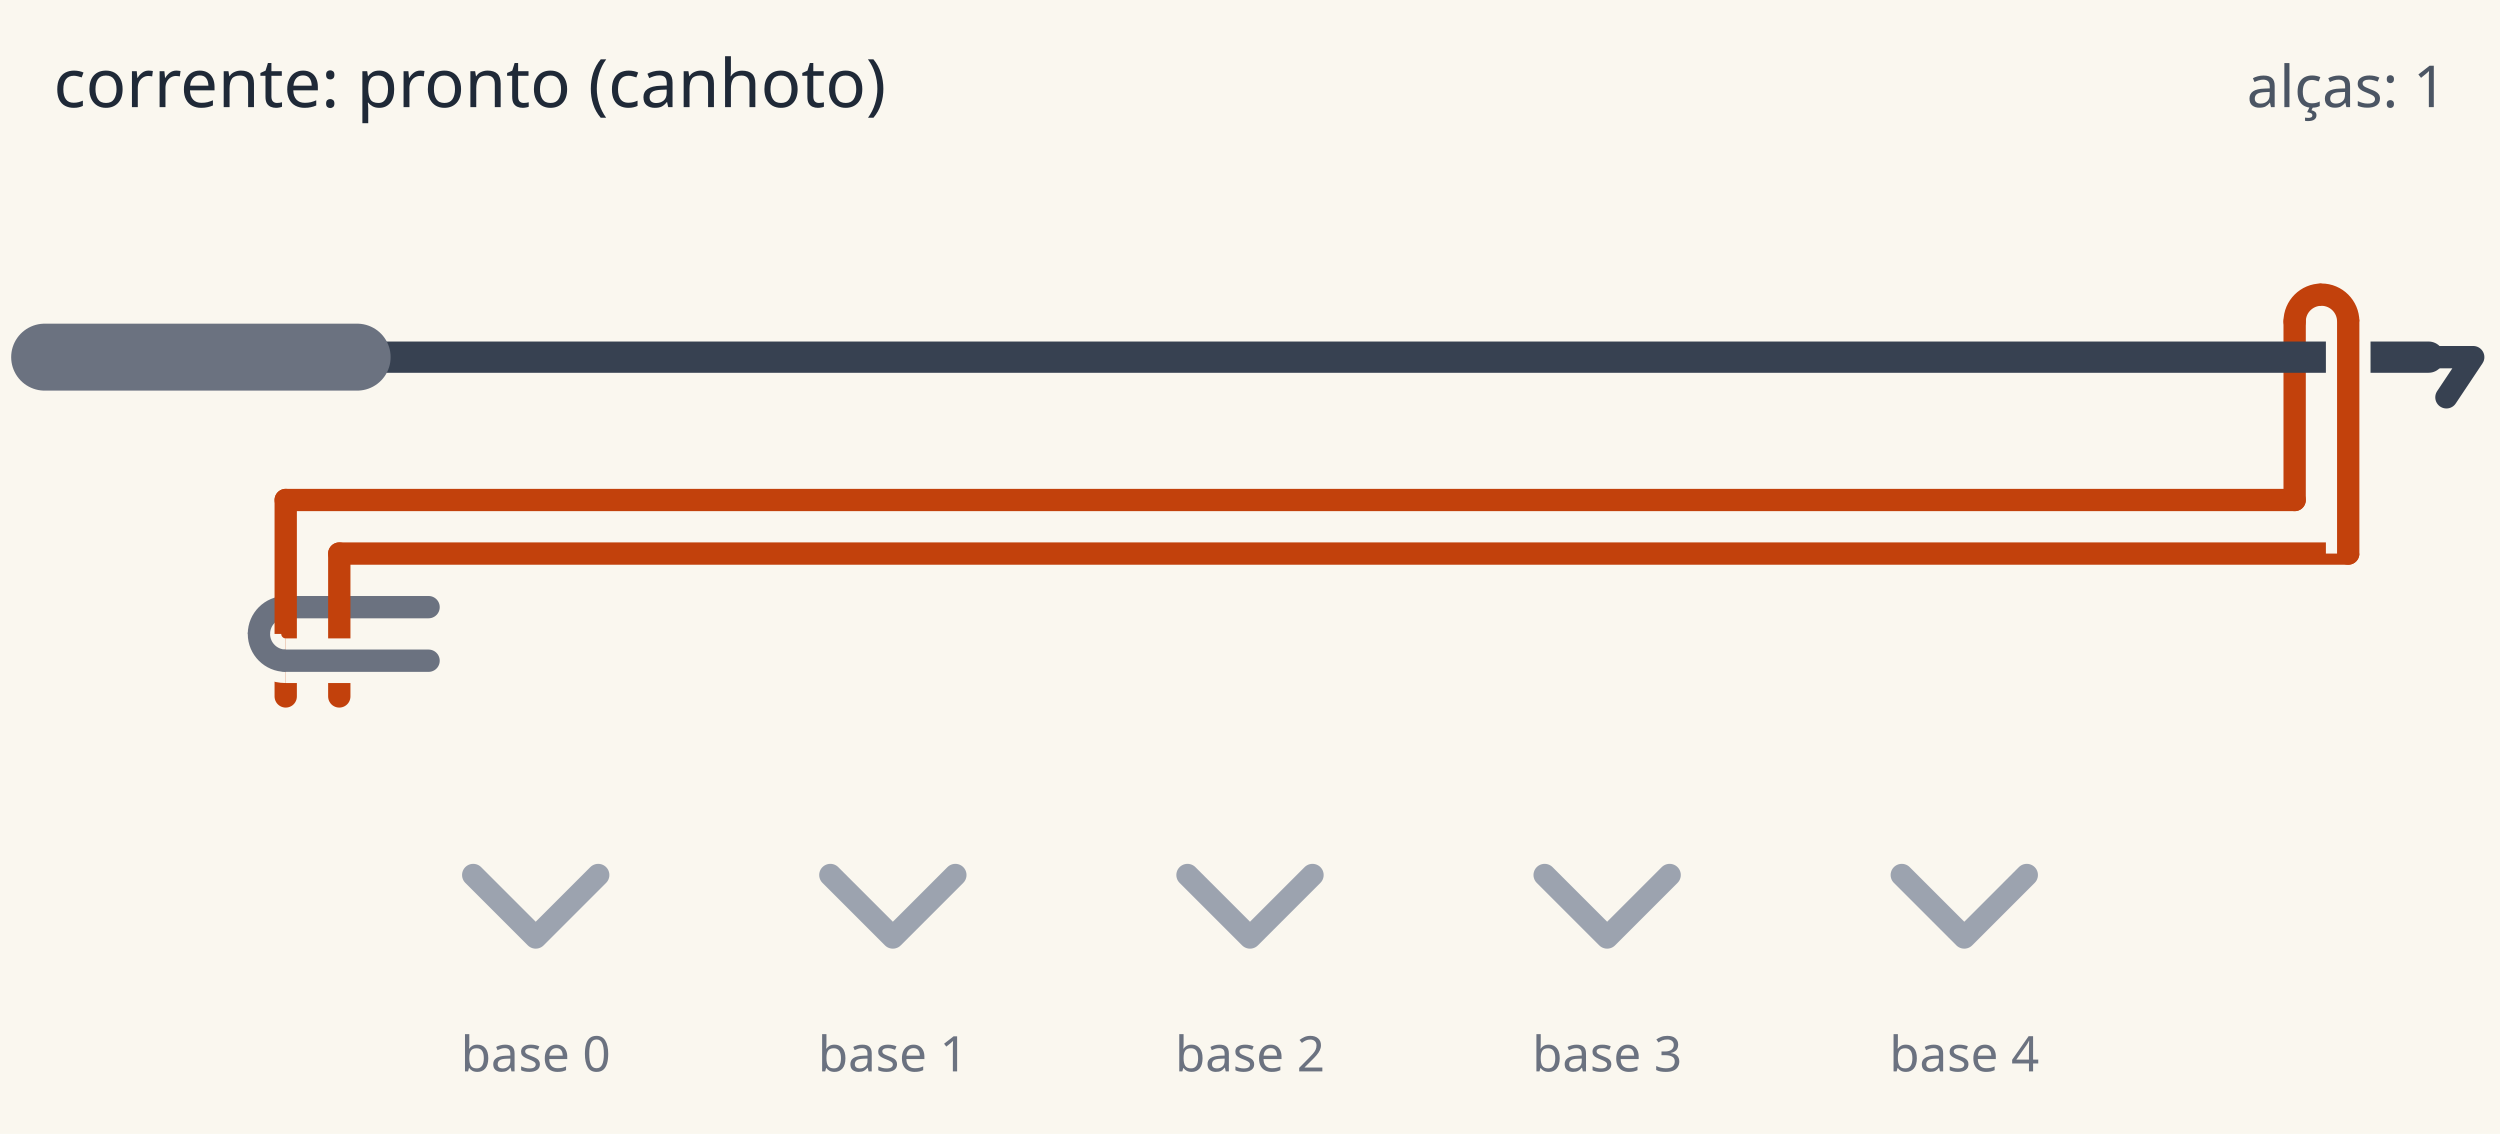
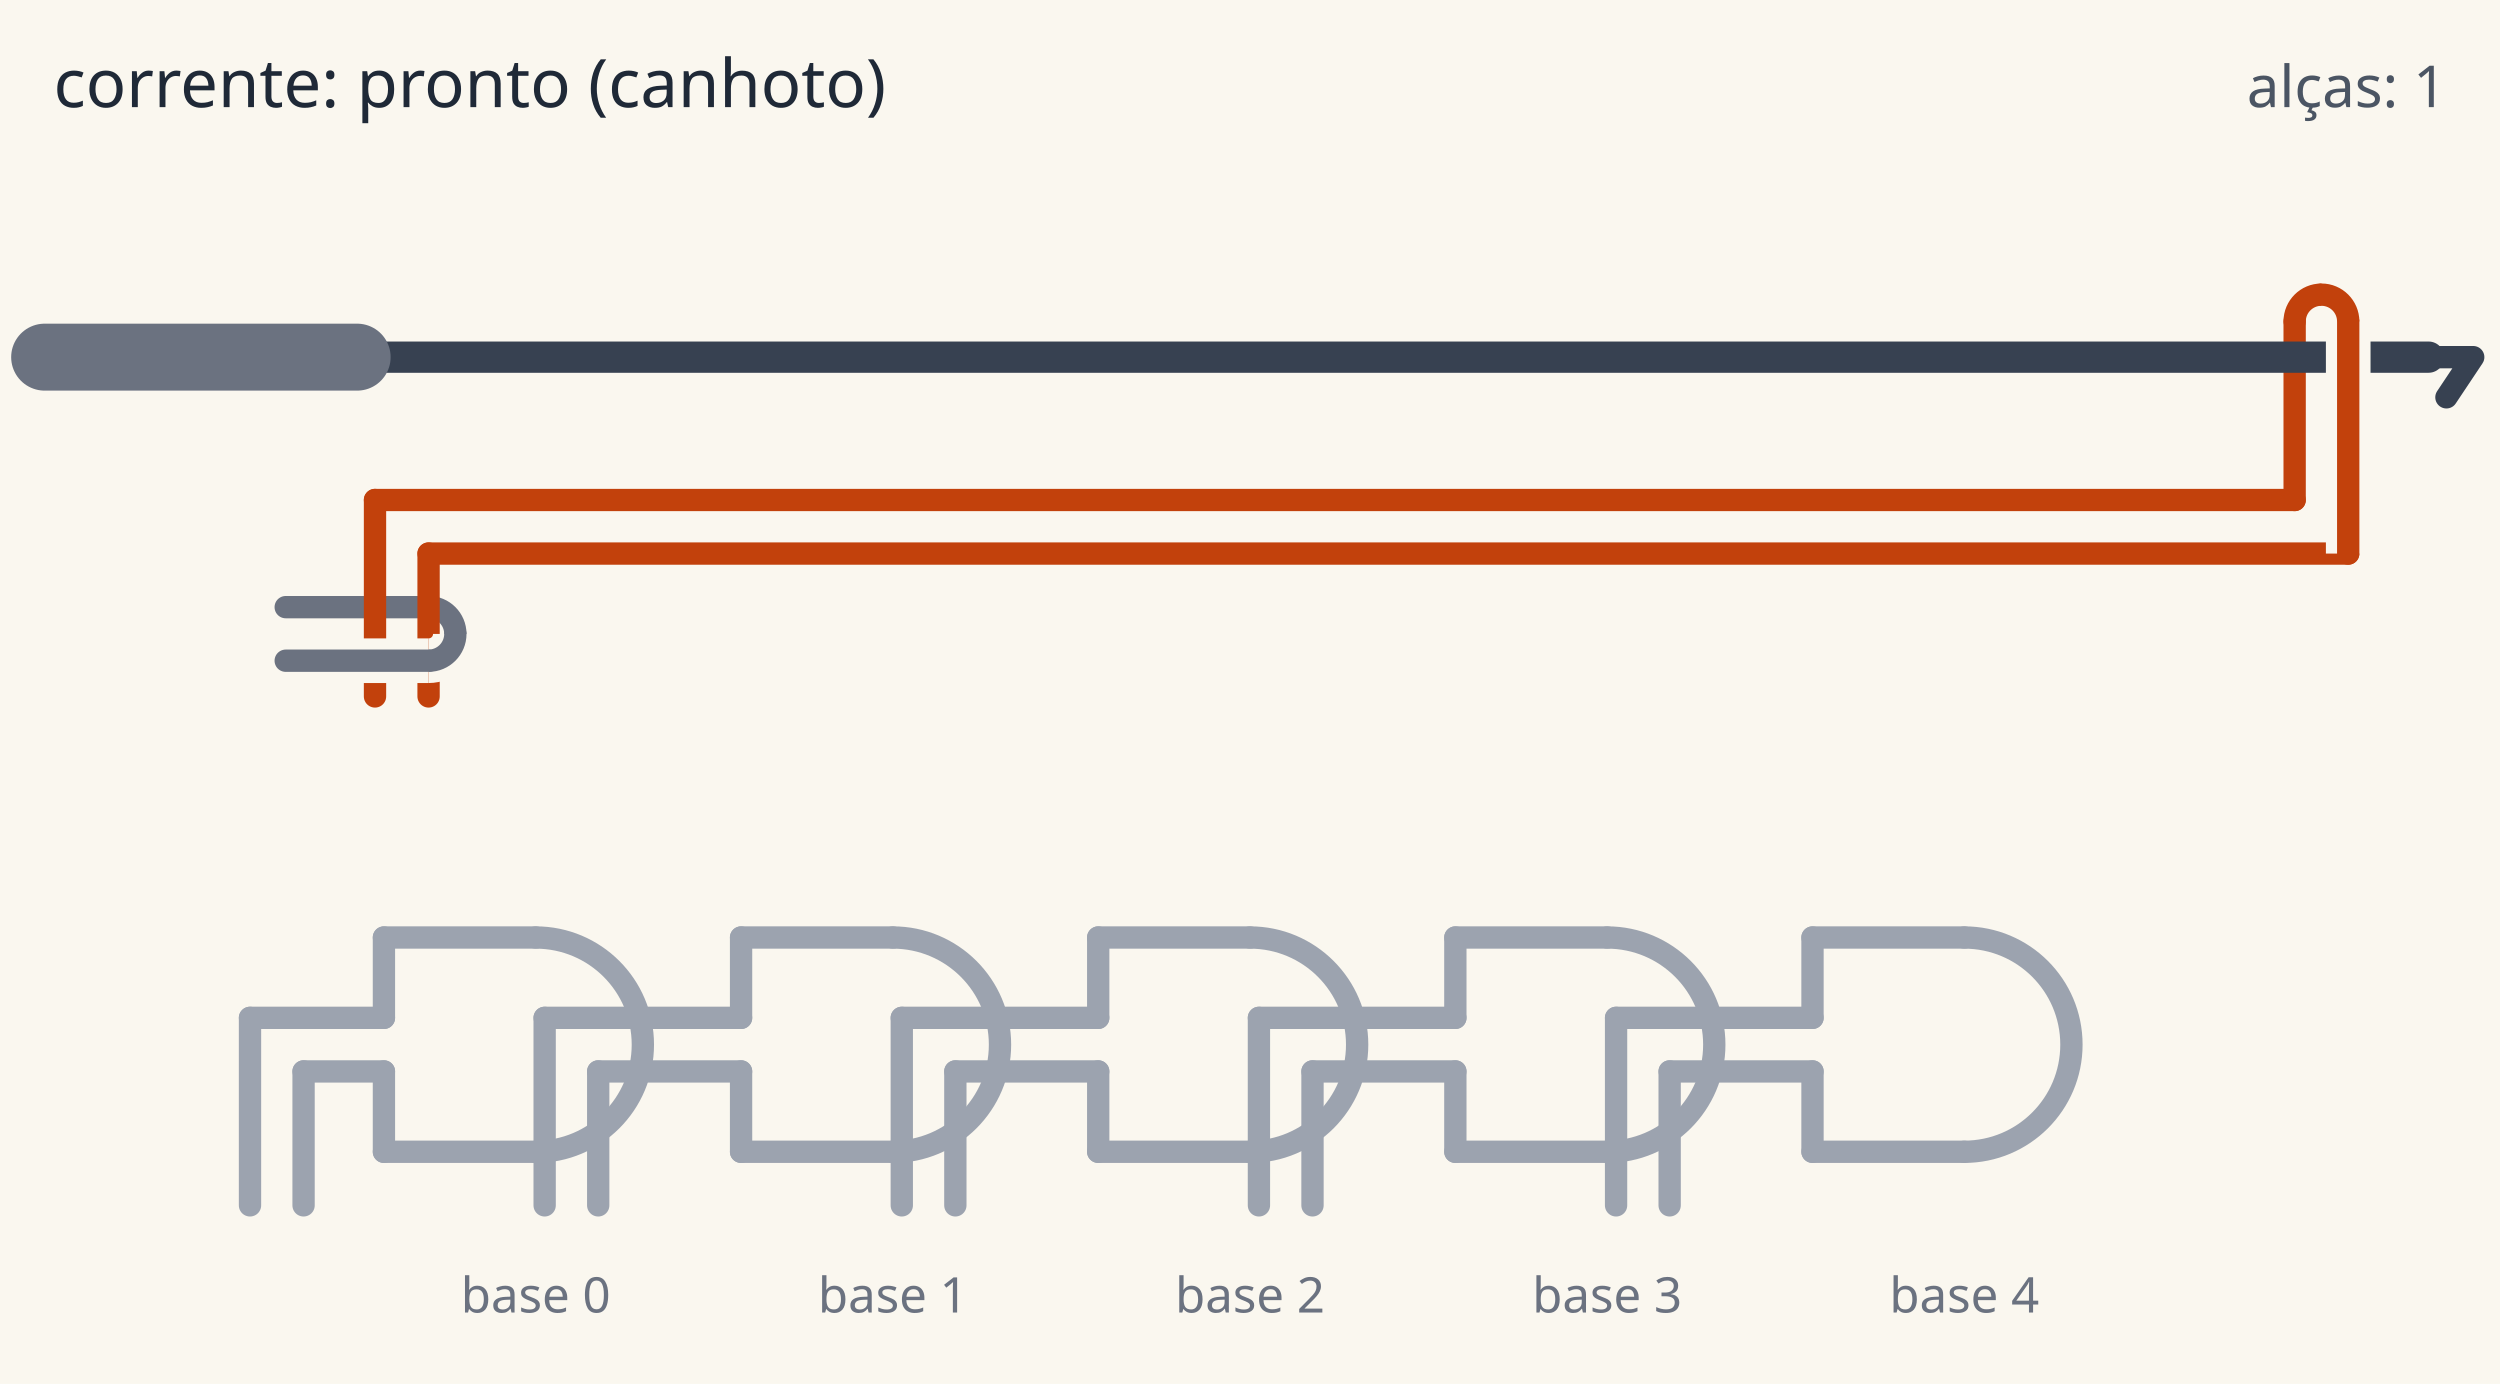
- <svg xmlns="http://www.w3.org/2000/svg" viewBox="0 0 560.0 254.0" width="560.0" height="254.0" font-family="sans-serif">
+ <svg xmlns="http://www.w3.org/2000/svg" viewBox="0 0 560.0 310.0" width="560.0" height="310.0" font-family="sans-serif">
  <rect width="100%" height="100%" fill="#faf7ef" />
  <text x="12" y="24" font-size="15" fill="#1f2937">corrente: pronto (canhoto)</text>
  <text x="548.0" y="24" font-size="13" text-anchor="end" fill="#4b5563">alças: 1</text>
-   <text x="120.0" y="240.0" font-size="11" text-anchor="middle" fill="#6b7280">base 0</text>
-   <text x="200.0" y="240.0" font-size="11" text-anchor="middle" fill="#6b7280">base 1</text>
-   <text x="280.0" y="240.0" font-size="11" text-anchor="middle" fill="#6b7280">base 2</text>
-   <text x="360.0" y="240.0" font-size="11" text-anchor="middle" fill="#6b7280">base 3</text>
-   <text x="440.0" y="240.0" font-size="11" text-anchor="middle" fill="#6b7280">base 4</text>
-   <path data-bend="0" data-side="back" d="M 64.0 136.0 A 6 6 0 0 0 58.0 142.0" fill="none" stroke="#6b7280" stroke-width="5" stroke-linecap="round" />
-   <line data-pair="0" data-side="back" data-seg="0" data-loop="0" data-kind="initial" data-on-hook="0" data-part="back" data-cx="64.0" data-cy="142.0" data-hx="77.0" data-hw="19.0" x1="64.0" y1="136.0" x2="96.0" y2="136.0" stroke="#6b7280" stroke-width="5" stroke-linecap="round" />
+   <text x="120.0" y="294.0" font-size="11" text-anchor="middle" fill="#6b7280">base 0</text>
+   <text x="200.0" y="294.0" font-size="11" text-anchor="middle" fill="#6b7280">base 1</text>
+   <text x="280.0" y="294.0" font-size="11" text-anchor="middle" fill="#6b7280">base 2</text>
+   <text x="360.0" y="294.0" font-size="11" text-anchor="middle" fill="#6b7280">base 3</text>
+   <text x="440.0" y="294.0" font-size="11" text-anchor="middle" fill="#6b7280">base 4</text>
+   <path data-bend="0" data-side="back" d="M 96.0 136.0 A 6 6 0 0 1 102.0 142.0" fill="none" stroke="#6b7280" stroke-width="5" stroke-linecap="round" />
+   <line data-pair="0" data-side="back" data-seg="0" data-loop="0" data-kind="initial" data-on-hook="0" data-part="back" data-cx="96.0" data-cy="142.0" data-hx="83.0" data-hw="19.0" x1="96.0" y1="136.0" x2="64.0" y2="136.0" stroke="#6b7280" stroke-width="5" stroke-linecap="round" />
  <path data-bend="1" data-side="back" d="M 514.0 72 A 6 6 0 0 1 520.0 66" fill="none" stroke="#c2410c" stroke-width="5" stroke-linecap="round" />
  <line data-pair="1" data-side="back" data-seg="0" data-strand="1" data-draw="1" data-loop="1" data-kind="yo" data-on-hook="1" data-part="back" data-cx="520.0" data-cy="80" x1="514.0" y1="72.0" x2="514.0" y2="112.0" stroke="#c2410c" stroke-width="5" stroke-linecap="round" />
  <line data-hook="1" x1="16.0" y1="80" x2="544.0" y2="80" stroke="#374151" stroke-width="7" stroke-linecap="round" />
  <line data-hook-handle="1" x1="10.0" y1="80" x2="80.0" y2="80" stroke="#6b7280" stroke-width="15" stroke-linecap="round" />
  <path data-hook-tip="1" d="M 542.0 80 L 554.0 80 L 548.0 89" fill="none" stroke="#374151" stroke-width="5" stroke-linecap="round" stroke-linejoin="round" />
-   <line data-pair="1" data-side="back" data-seg="1" data-strand="1" data-draw="1" x1="514.0" y1="112.0" x2="64.0" y2="112.0" stroke="#c2410c" stroke-width="5" stroke-linecap="round" />
-   <line data-pair="1" data-side="back" data-seg="2" data-strand="1" data-draw="1" data-through="0" x1="64.0" y1="112.0" x2="64.0" y2="156.0" stroke="#c2410c" stroke-width="5" stroke-linecap="round" />
-   <line data-pair="1" data-side="front" data-seg="1" data-strand="1" data-draw="1" x1="526.0" y1="124.0" x2="76.0" y2="124.0" stroke="#c2410c" stroke-width="5" stroke-linecap="round" />
-   <line data-pair="1" data-side="front" data-seg="2" data-strand="1" data-draw="1" data-through="0" x1="76.0" y1="124.0" x2="76.0" y2="156.0" stroke="#c2410c" stroke-width="5" stroke-linecap="round" />
-   <path data-base-top="0" data-cx="120.0" data-hw="14.0" d="M 106.0 196.0 L 120.0 210.0 L 134.0 196.0" fill="none" stroke="#9ca3af" stroke-width="5" stroke-linecap="round" stroke-linejoin="round" />
-   <path data-base-top="1" data-cx="200.0" data-hw="14.0" d="M 186.0 196.0 L 200.0 210.0 L 214.0 196.0" fill="none" stroke="#9ca3af" stroke-width="5" stroke-linecap="round" stroke-linejoin="round" />
-   <path data-base-top="2" data-cx="280.0" data-hw="14.0" d="M 266.0 196.0 L 280.0 210.0 L 294.0 196.0" fill="none" stroke="#9ca3af" stroke-width="5" stroke-linecap="round" stroke-linejoin="round" />
-   <path data-base-top="3" data-cx="360.0" data-hw="14.0" d="M 346.0 196.0 L 360.0 210.0 L 374.0 196.0" fill="none" stroke="#9ca3af" stroke-width="5" stroke-linecap="round" stroke-linejoin="round" />
-   <path data-base-top="4" data-cx="440.0" data-hw="14.0" d="M 426.0 196.0 L 440.0 210.0 L 454.0 196.0" fill="none" stroke="#9ca3af" stroke-width="5" stroke-linecap="round" stroke-linejoin="round" />
-   <path d="M 58.0 142.0 A 6 6 0 0 0 64.0 148.0" stroke="#faf7ef" stroke-width="10" stroke-linecap="butt" fill="none" />
-   <path data-bend="0" data-side="front" d="M 58.0 142.0 A 6 6 0 0 0 64.0 148.0" fill="none" stroke="#6b7280" stroke-width="5" stroke-linecap="round" />
-   <line x1="64.0" y1="148.0" x2="96.0" y2="148.0" stroke="#faf7ef" stroke-width="10" stroke-linecap="butt" fill="none" />
-   <line data-pair="0" data-side="front" data-seg="0" data-loop="0" data-kind="initial" data-on-hook="0" data-part="front" data-cx="64.0" data-cy="142.0" data-hx="77.0" data-hw="19.0" x1="64.0" y1="148.0" x2="96.0" y2="148.0" stroke="#6b7280" stroke-width="5" stroke-linecap="round" />
+   <path data-base-top="0" data-cx="120.0" data-cy="234.0" data-hx="115.0" data-hw="21.0" d="M 120.0 210.0 A 24 24 0 0 1 120.0 258.0" fill="none" stroke="#9ca3af" stroke-width="5" stroke-linecap="round" />
+   <path data-base-top="1" data-cx="200.0" data-cy="234.0" data-hx="195.0" data-hw="21.0" d="M 200.0 210.0 A 24 24 0 0 1 200.0 258.0" fill="none" stroke="#9ca3af" stroke-width="5" stroke-linecap="round" />
+   <path data-base-top="2" data-cx="280.0" data-cy="234.0" data-hx="275.0" data-hw="21.0" d="M 280.0 210.0 A 24 24 0 0 1 280.0 258.0" fill="none" stroke="#9ca3af" stroke-width="5" stroke-linecap="round" />
+   <path data-base-top="3" data-cx="360.0" data-cy="234.0" data-hx="355.0" data-hw="21.0" d="M 360.0 210.0 A 24 24 0 0 1 360.0 258.0" fill="none" stroke="#9ca3af" stroke-width="5" stroke-linecap="round" />
+   <path data-base-top="4" data-cx="440.0" data-cy="234.0" data-hx="435.0" data-hw="21.0" d="M 440.0 210.0 A 24 24 0 0 1 440.0 258.0" fill="none" stroke="#9ca3af" stroke-width="5" stroke-linecap="round" />
+   <line data-base-line="0" data-seg="0" x1="120.0" y1="210.0" x2="86.0" y2="210.0" stroke="#9ca3af" stroke-width="5" stroke-linecap="round" />
+   <line data-base-line="0" data-seg="1" x1="86.0" y1="210.0" x2="86.0" y2="228.0" stroke="#9ca3af" stroke-width="5" stroke-linecap="round" />
+   <line data-base-line="0" data-seg="2" x1="86.0" y1="228.0" x2="56.0" y2="228.0" stroke="#9ca3af" stroke-width="5" stroke-linecap="round" />
+   <line data-base-line="0" data-seg="3" x1="56.0" y1="228.0" x2="56.0" y2="270.0" stroke="#9ca3af" stroke-width="5" stroke-linecap="round" />
+   <line data-base-line="0" data-seg="4" x1="120.0" y1="258.0" x2="86.0" y2="258.0" stroke="#9ca3af" stroke-width="5" stroke-linecap="round" />
+   <line data-base-line="0" data-seg="5" x1="86.0" y1="258.0" x2="86.0" y2="240.0" stroke="#9ca3af" stroke-width="5" stroke-linecap="round" />
+   <line data-base-line="0" data-seg="6" x1="86.0" y1="240.0" x2="68.0" y2="240.0" stroke="#9ca3af" stroke-width="5" stroke-linecap="round" />
+   <line data-base-line="0" data-seg="7" x1="68.0" y1="240.0" x2="68.0" y2="270.0" stroke="#9ca3af" stroke-width="5" stroke-linecap="round" />
+   <line data-base-line="1" data-seg="0" x1="200.0" y1="210.0" x2="166.0" y2="210.0" stroke="#9ca3af" stroke-width="5" stroke-linecap="round" />
+   <line data-base-line="1" data-seg="1" x1="166.0" y1="210.0" x2="166.0" y2="228.0" stroke="#9ca3af" stroke-width="5" stroke-linecap="round" />
+   <line data-base-line="1" data-seg="2" x1="166.0" y1="228.0" x2="122.0" y2="228.0" stroke="#9ca3af" stroke-width="5" stroke-linecap="round" />
+   <line data-base-line="1" data-seg="3" x1="122.0" y1="228.0" x2="122.0" y2="270.0" stroke="#9ca3af" stroke-width="5" stroke-linecap="round" />
+   <line data-base-line="1" data-seg="4" x1="200.0" y1="258.0" x2="166.0" y2="258.0" stroke="#9ca3af" stroke-width="5" stroke-linecap="round" />
+   <line data-base-line="1" data-seg="5" x1="166.0" y1="258.0" x2="166.0" y2="240.0" stroke="#9ca3af" stroke-width="5" stroke-linecap="round" />
+   <line data-base-line="1" data-seg="6" x1="166.0" y1="240.0" x2="134.0" y2="240.0" stroke="#9ca3af" stroke-width="5" stroke-linecap="round" />
+   <line data-base-line="1" data-seg="7" x1="134.0" y1="240.0" x2="134.0" y2="270.0" stroke="#9ca3af" stroke-width="5" stroke-linecap="round" />
+   <line data-base-line="2" data-seg="0" x1="280.0" y1="210.0" x2="246.0" y2="210.0" stroke="#9ca3af" stroke-width="5" stroke-linecap="round" />
+   <line data-base-line="2" data-seg="1" x1="246.0" y1="210.0" x2="246.0" y2="228.0" stroke="#9ca3af" stroke-width="5" stroke-linecap="round" />
+   <line data-base-line="2" data-seg="2" x1="246.0" y1="228.0" x2="202.0" y2="228.0" stroke="#9ca3af" stroke-width="5" stroke-linecap="round" />
+   <line data-base-line="2" data-seg="3" x1="202.0" y1="228.0" x2="202.0" y2="270.0" stroke="#9ca3af" stroke-width="5" stroke-linecap="round" />
+   <line data-base-line="2" data-seg="4" x1="280.0" y1="258.0" x2="246.0" y2="258.0" stroke="#9ca3af" stroke-width="5" stroke-linecap="round" />
+   <line data-base-line="2" data-seg="5" x1="246.0" y1="258.0" x2="246.0" y2="240.0" stroke="#9ca3af" stroke-width="5" stroke-linecap="round" />
+   <line data-base-line="2" data-seg="6" x1="246.0" y1="240.0" x2="214.0" y2="240.0" stroke="#9ca3af" stroke-width="5" stroke-linecap="round" />
+   <line data-base-line="2" data-seg="7" x1="214.0" y1="240.0" x2="214.0" y2="270.0" stroke="#9ca3af" stroke-width="5" stroke-linecap="round" />
+   <line data-base-line="3" data-seg="0" x1="360.0" y1="210.0" x2="326.0" y2="210.0" stroke="#9ca3af" stroke-width="5" stroke-linecap="round" />
+   <line data-base-line="3" data-seg="1" x1="326.0" y1="210.0" x2="326.0" y2="228.0" stroke="#9ca3af" stroke-width="5" stroke-linecap="round" />
+   <line data-base-line="3" data-seg="2" x1="326.0" y1="228.0" x2="282.0" y2="228.0" stroke="#9ca3af" stroke-width="5" stroke-linecap="round" />
+   <line data-base-line="3" data-seg="3" x1="282.0" y1="228.0" x2="282.0" y2="270.0" stroke="#9ca3af" stroke-width="5" stroke-linecap="round" />
+   <line data-base-line="3" data-seg="4" x1="360.0" y1="258.0" x2="326.0" y2="258.0" stroke="#9ca3af" stroke-width="5" stroke-linecap="round" />
+   <line data-base-line="3" data-seg="5" x1="326.0" y1="258.0" x2="326.0" y2="240.0" stroke="#9ca3af" stroke-width="5" stroke-linecap="round" />
+   <line data-base-line="3" data-seg="6" x1="326.0" y1="240.0" x2="294.0" y2="240.0" stroke="#9ca3af" stroke-width="5" stroke-linecap="round" />
+   <line data-base-line="3" data-seg="7" x1="294.0" y1="240.0" x2="294.0" y2="270.0" stroke="#9ca3af" stroke-width="5" stroke-linecap="round" />
+   <line data-base-line="4" data-seg="0" x1="440.0" y1="210.0" x2="406.0" y2="210.0" stroke="#9ca3af" stroke-width="5" stroke-linecap="round" />
+   <line data-base-line="4" data-seg="1" x1="406.0" y1="210.0" x2="406.0" y2="228.0" stroke="#9ca3af" stroke-width="5" stroke-linecap="round" />
+   <line data-base-line="4" data-seg="2" x1="406.0" y1="228.0" x2="362.0" y2="228.0" stroke="#9ca3af" stroke-width="5" stroke-linecap="round" />
+   <line data-base-line="4" data-seg="3" x1="362.0" y1="228.0" x2="362.0" y2="270.0" stroke="#9ca3af" stroke-width="5" stroke-linecap="round" />
+   <line data-base-line="4" data-seg="4" x1="440.0" y1="258.0" x2="406.0" y2="258.0" stroke="#9ca3af" stroke-width="5" stroke-linecap="round" />
+   <line data-base-line="4" data-seg="5" x1="406.0" y1="258.0" x2="406.0" y2="240.0" stroke="#9ca3af" stroke-width="5" stroke-linecap="round" />
+   <line data-base-line="4" data-seg="6" x1="406.0" y1="240.0" x2="374.0" y2="240.0" stroke="#9ca3af" stroke-width="5" stroke-linecap="round" />
+   <line data-base-line="4" data-seg="7" x1="374.0" y1="240.0" x2="374.0" y2="270.0" stroke="#9ca3af" stroke-width="5" stroke-linecap="round" />
+   <line data-pair="1" data-side="back" data-seg="1" data-strand="1" data-draw="1" x1="514.0" y1="112.0" x2="84.0" y2="112.0" stroke="#c2410c" stroke-width="5" stroke-linecap="round" />
+   <line data-pair="1" data-side="back" data-seg="2" data-strand="1" data-draw="1" data-through="0" x1="84.0" y1="112.0" x2="84.0" y2="156.0" stroke="#c2410c" stroke-width="5" stroke-linecap="round" />
+   <line data-pair="1" data-side="front" data-seg="1" data-strand="1" data-draw="1" x1="526.0" y1="124.0" x2="96.0" y2="124.0" stroke="#c2410c" stroke-width="5" stroke-linecap="round" />
+   <line data-pair="1" data-side="front" data-seg="2" data-strand="1" data-draw="1" data-through="0" x1="96.0" y1="124.0" x2="96.0" y2="156.0" stroke="#c2410c" stroke-width="5" stroke-linecap="round" />
+   <path d="M 102.0 142.0 A 6 6 0 0 1 96.0 148.0" stroke="#faf7ef" stroke-width="10" stroke-linecap="butt" fill="none" />
+   <path data-bend="0" data-side="front" d="M 102.0 142.0 A 6 6 0 0 1 96.0 148.0" fill="none" stroke="#6b7280" stroke-width="5" stroke-linecap="round" />
+   <line x1="96.0" y1="148.0" x2="64.0" y2="148.0" stroke="#faf7ef" stroke-width="10" stroke-linecap="butt" fill="none" />
+   <line data-pair="0" data-side="front" data-seg="0" data-loop="0" data-kind="initial" data-on-hook="0" data-part="front" data-cx="96.0" data-cy="142.0" data-hx="83.0" data-hw="19.0" x1="96.0" y1="148.0" x2="64.0" y2="148.0" stroke="#6b7280" stroke-width="5" stroke-linecap="round" />
  <path d="M 520.0 66 A 6 6 0 0 1 526.0 72" stroke="#faf7ef" stroke-width="10" stroke-linecap="butt" fill="none" />
  <path data-bend="1" data-side="front" d="M 520.0 66 A 6 6 0 0 1 526.0 72" fill="none" stroke="#c2410c" stroke-width="5" stroke-linecap="round" />
  <line x1="526.0" y1="72.0" x2="526.0" y2="124.0" stroke="#faf7ef" stroke-width="10" stroke-linecap="butt" fill="none" />
  <line data-pair="1" data-side="front" data-seg="0" data-strand="1" data-draw="1" data-loop="1" data-kind="yo" data-on-hook="1" data-part="front" data-cx="520.0" data-cy="80" x1="526.0" y1="72.0" x2="526.0" y2="124.0" stroke="#c2410c" stroke-width="5" stroke-linecap="round" />
</svg>
